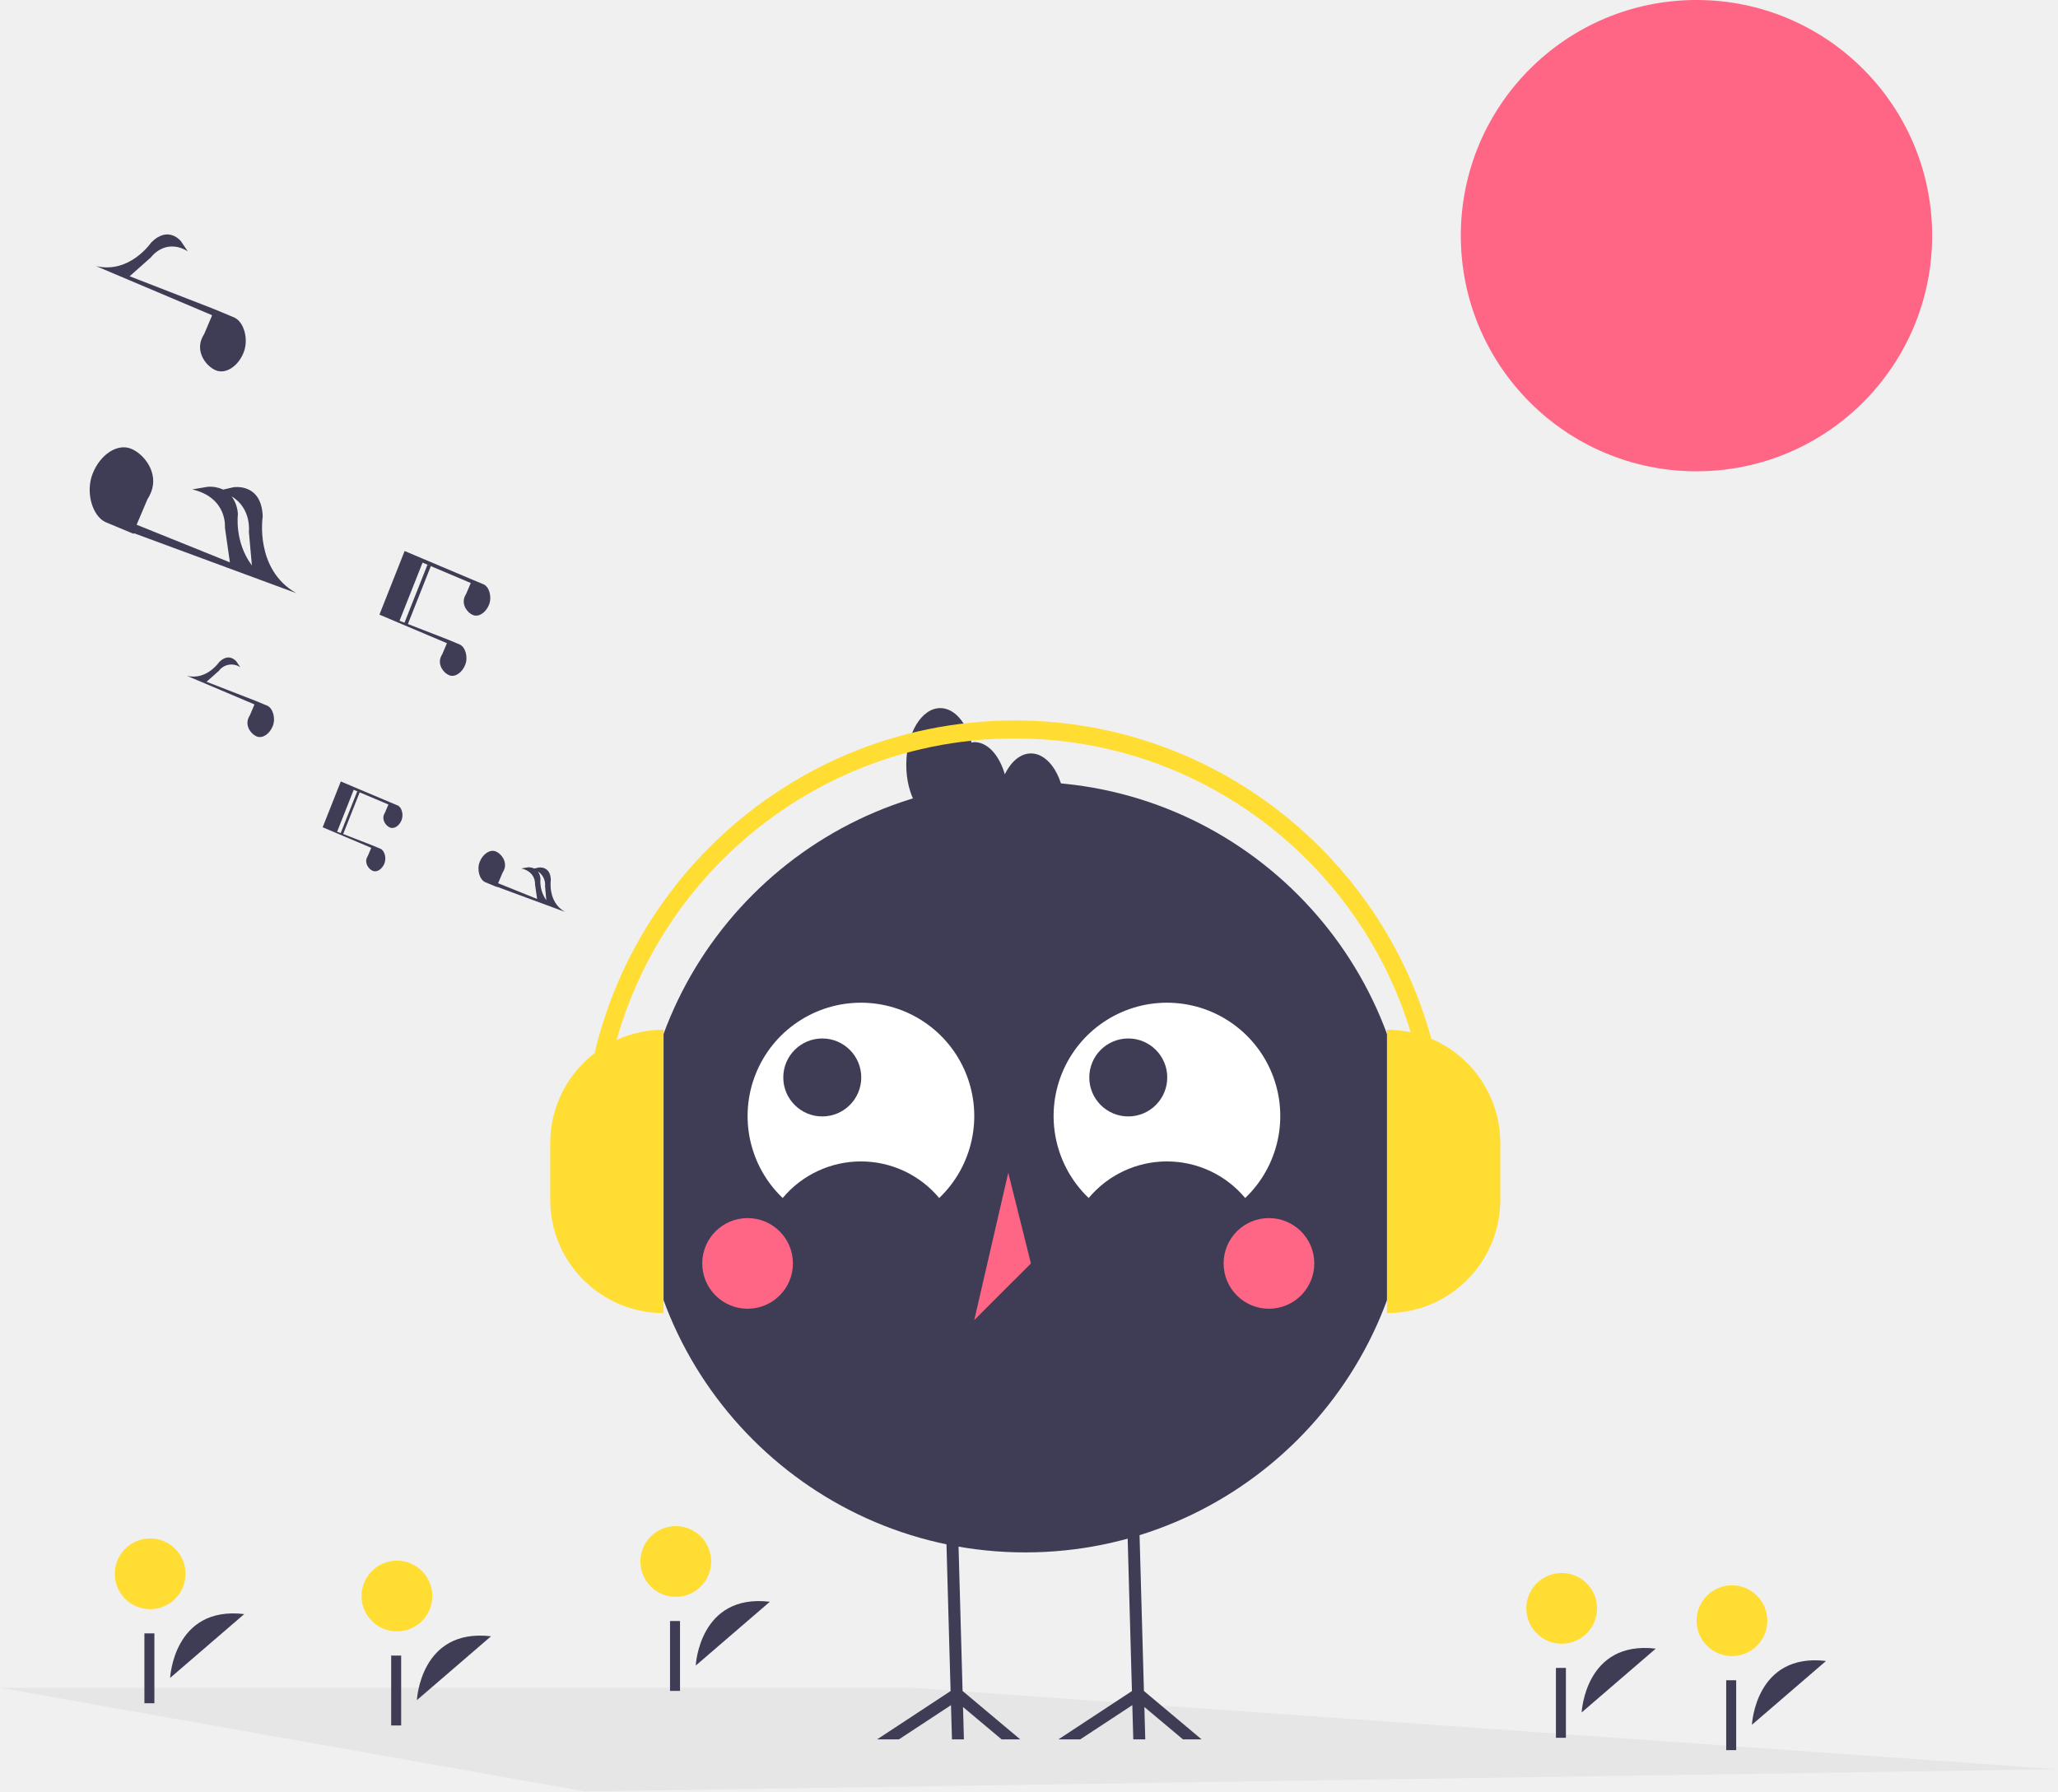
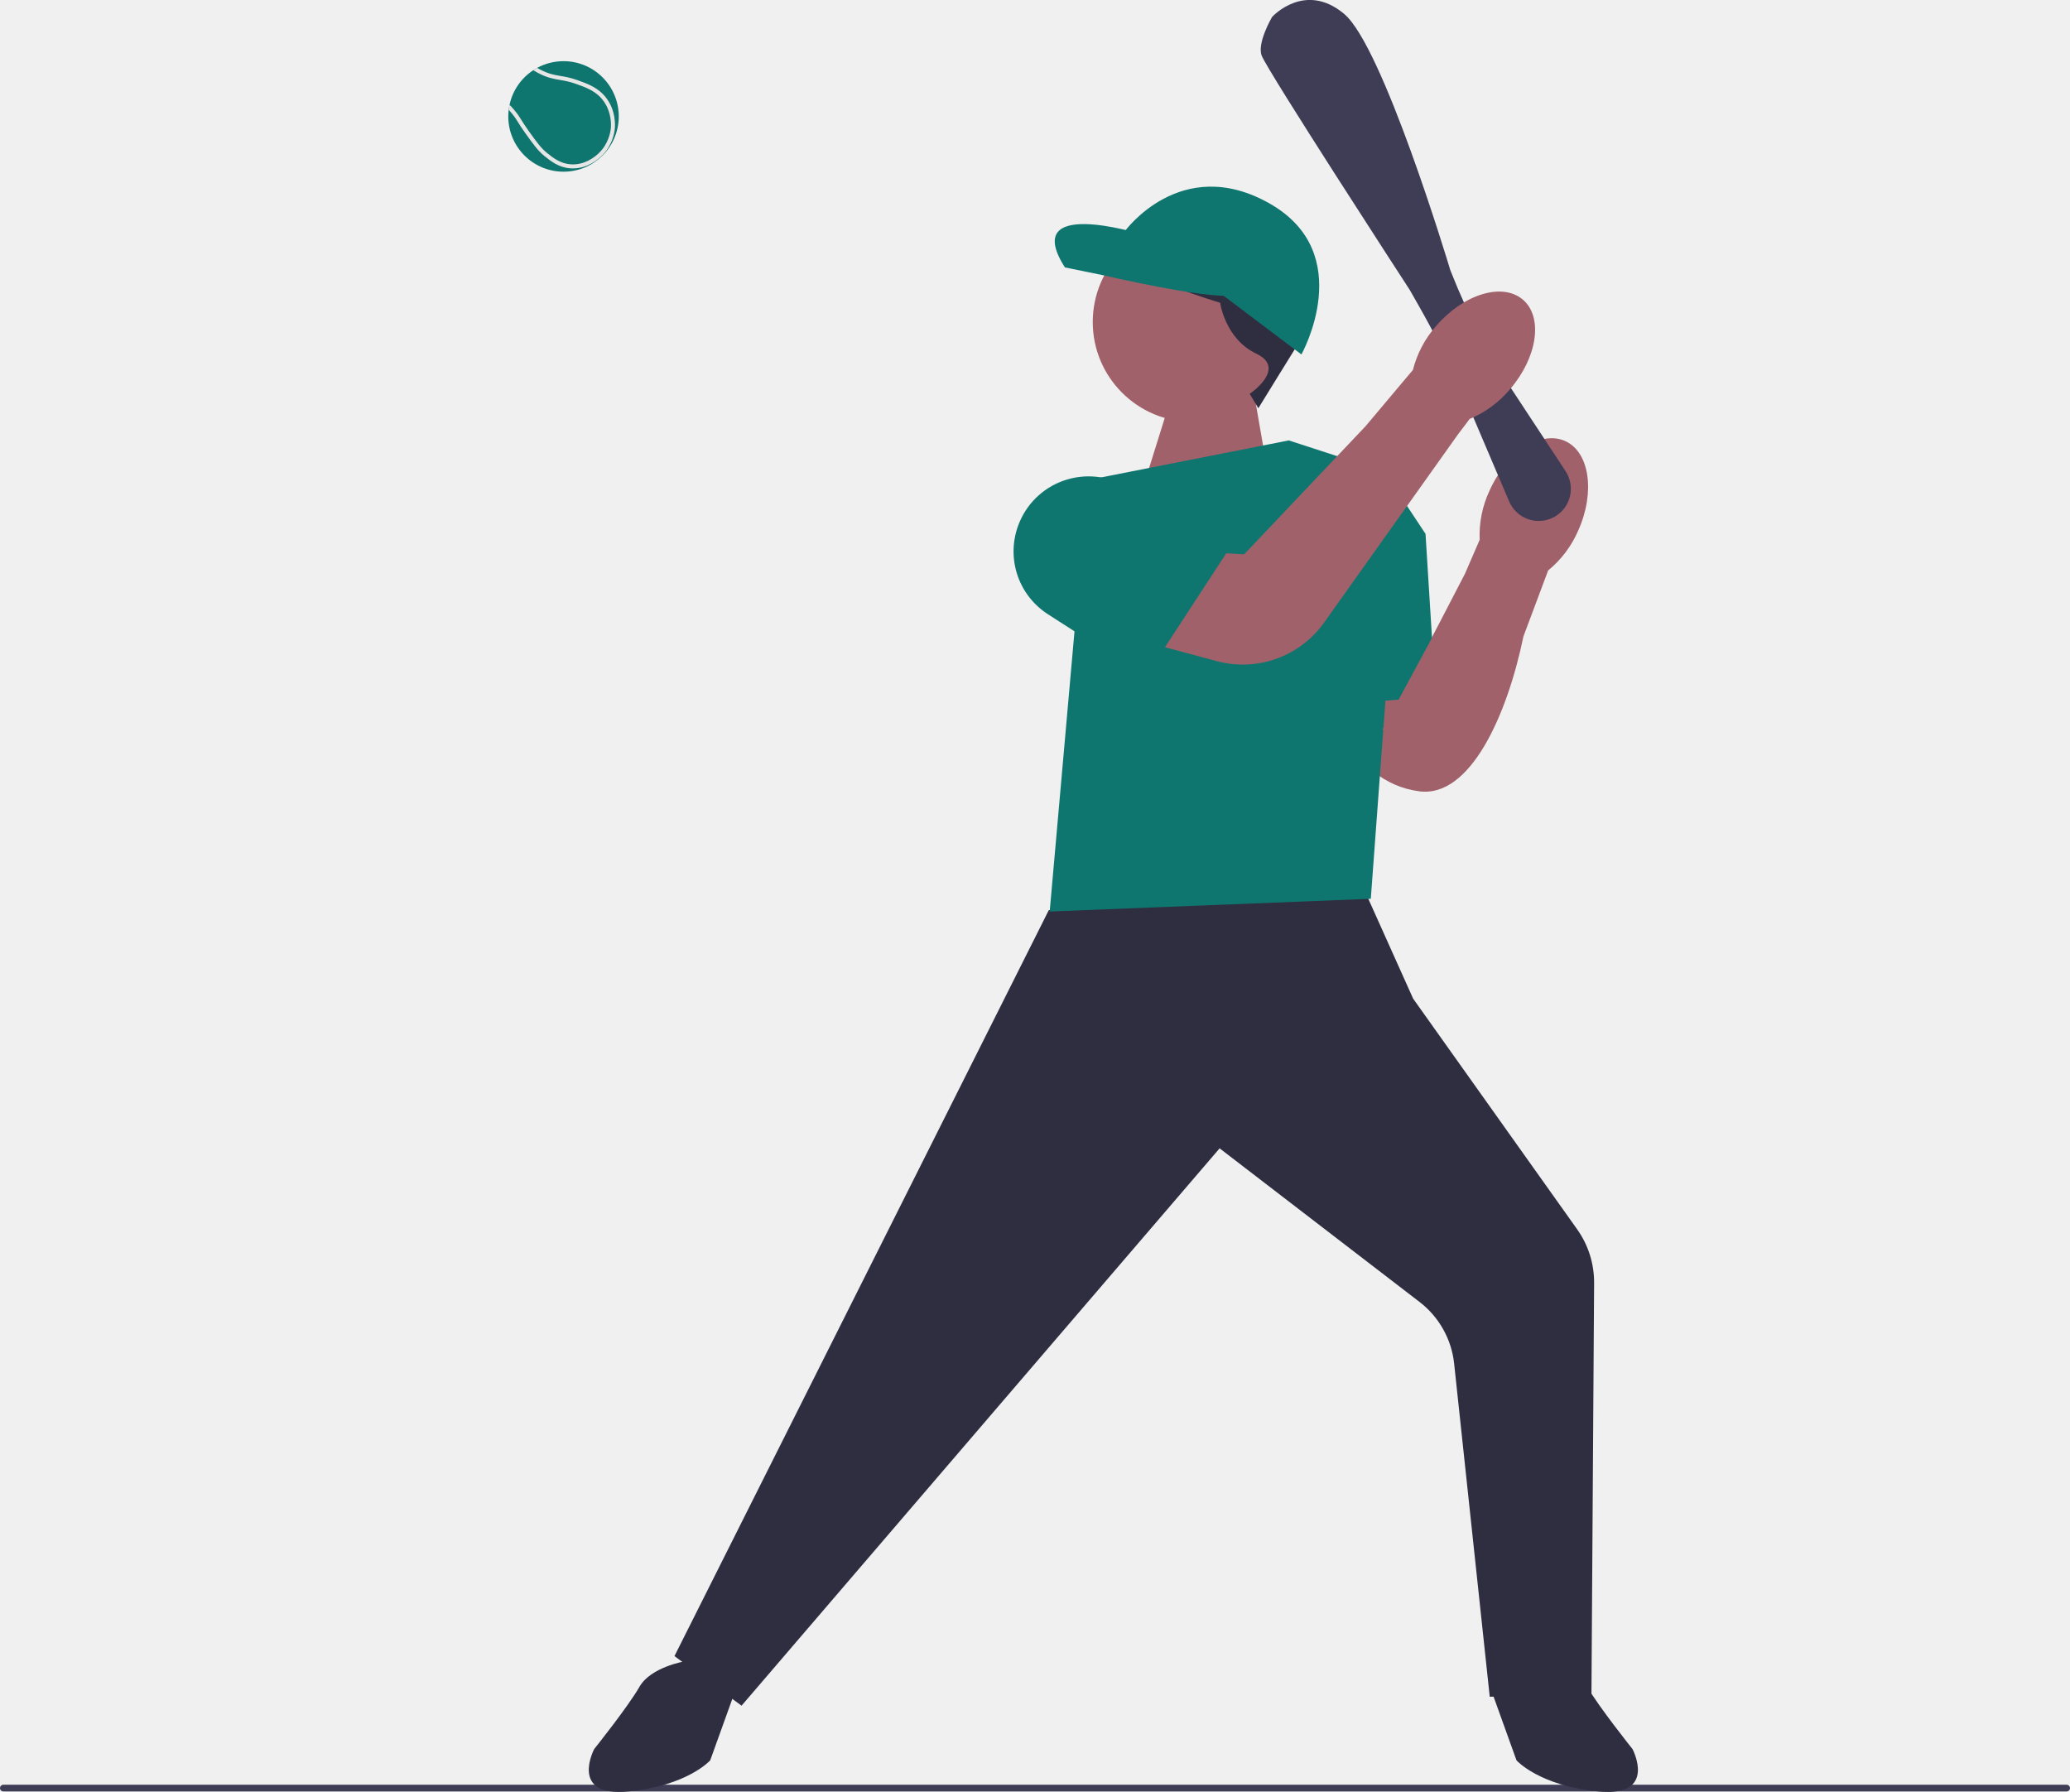
- <svg xmlns="http://www.w3.org/2000/svg" data-name="Layer 1" width="887.772" height="772.831" viewBox="0 0 887.772 772.831">
-   <polygon points="887.772 763.25 252.263 772.831 0 728.121 393.817 728.121 887.772 763.25" fill="#e6e6e6" />
-   <circle cx="731.822" cy="101.66" r="101.66" fill="#ff6584" />
-   <path d="M335.954,797.02s1.487-31.159,31.971-27.537" transform="translate(-156.1139 -63.58465)" fill="#3f3d56" />
-   <circle cx="171.227" cy="688.526" r="15.257" fill="#ffdd32" />
-   <rect x="168.744" y="714.218" width="4.307" height="30.147" fill="#3f3d56" />
-   <path d="M838.401,802.342s1.487-31.159,31.971-27.537" transform="translate(-156.1139 -63.58465)" fill="#3f3d56" />
-   <circle cx="673.673" cy="693.849" r="15.257" fill="#ffdd32" />
-   <rect x="671.191" y="719.541" width="4.307" height="30.147" fill="#3f3d56" />
-   <path d="M911.851,807.665s1.487-31.159,31.971-27.537" transform="translate(-156.1139 -63.58465)" fill="#3f3d56" />
-   <circle cx="747.124" cy="699.171" r="15.257" fill="#ffdd32" />
-   <rect x="744.642" y="724.863" width="4.307" height="30.147" fill="#3f3d56" />
-   <path d="M456.243,782.116s1.487-31.159,31.971-27.537" transform="translate(-156.1139 -63.58465)" fill="#3f3d56" />
-   <circle cx="291.516" cy="673.623" r="15.257" fill="#ffdd32" />
-   <rect x="289.033" y="699.315" width="4.307" height="30.147" fill="#3f3d56" />
-   <path d="M229.504,787.439s1.487-31.159,31.971-27.537" transform="translate(-156.1139 -63.58465)" fill="#3f3d56" />
-   <circle cx="64.776" cy="678.946" r="15.257" fill="#ffdd32" />
-   <rect x="62.294" y="704.638" width="4.307" height="30.147" fill="#3f3d56" />
-   <circle cx="442.277" cy="503.482" r="166.228" fill="#3f3d56" />
-   <path d="M493.74,580.41a43.988,43.988,0,0,1,67.519,0,48.891,48.891,0,1,0-67.519,0Z" transform="translate(-156.1139 -63.58465)" fill="#fff" />
-   <path d="M625.745,580.41a43.988,43.988,0,0,1,67.519,0,48.891,48.891,0,1,0-67.519,0Z" transform="translate(-156.1139 -63.58465)" fill="#fff" />
-   <circle cx="354.707" cy="464.814" r="16.818" fill="#3f3d56" />
-   <circle cx="486.707" cy="464.814" r="16.818" fill="#3f3d56" />
-   <circle cx="322.495" cy="545.039" r="19.556" fill="#ff6584" />
-   <circle cx="547.392" cy="545.039" r="19.556" fill="#ff6584" />
-   <polygon points="434.943 505.926 420.276 569.484 444.721 545.039 434.943 505.926" fill="#ff6584" />
-   <polygon points="510.307 750.38 493.655 736.404 494.043 750.38 488.871 750.38 488.458 735.602 465.975 750.38 456.563 750.38 488.29 729.526 487.061 685.737 486.143 652.666 491.302 652.524 492.233 685.737 493.461 729.487 518.348 750.38 510.307 750.38" fill="#3f3d56" />
-   <polygon points="432.076 750.38 415.424 736.404 415.812 750.38 410.654 750.38 410.24 735.602 387.757 750.38 378.345 750.38 410.059 729.526 408.831 685.737 407.913 652.666 413.084 652.524 414.015 685.737 415.23 729.487 440.118 750.38 432.076 750.38" fill="#3f3d56" />
-   <path d="M600.835,388.616c-4.561,0-8.585,3.543-11.275,8.985-2.371-8.183-7.353-13.874-13.17-13.874a8.847,8.847,0,0,0-1.174.197c-2.236-8.737-7.434-14.864-13.493-14.864-8.101,0-14.667,10.945-14.667,24.445s6.567,24.445,14.667,24.445a8.847,8.847,0,0,0,1.174-.197c2.236,8.737,7.434,14.864,13.493,14.864,4.561,0,8.585-3.543,11.275-8.985,2.371,8.183,7.353,13.874,13.17,13.874,8.101,0,14.667-10.945,14.667-24.445S608.936,388.616,600.835,388.616Z" transform="translate(-156.1139 -63.58465)" fill="#3f3d56" />
-   <path d="M393.474,507.833h0a48.891,48.891,0,0,1,48.891,48.891v24.445a48.891,48.891,0,0,1-48.891,48.891h0a0,0,0,0,1,0,0V507.833A0,0,0,0,1,393.474,507.833Z" transform="translate(679.7238 1074.308) rotate(180)" fill="#ffdd32" />
-   <path d="M598.303,444.248h0A48.891,48.891,0,0,1,647.194,493.139v24.445a48.891,48.891,0,0,1-48.891,48.891h0a0,0,0,0,1,0,0V444.248A0,0,0,0,1,598.303,444.248Z" fill="#ffdd32" />
-   <path d="M780.037,560.565H772.279c0-98.377-80.036-178.414-178.414-178.414-98.377,0-178.414,80.036-178.414,178.414H407.695c0-102.655,83.516-186.171,186.171-186.171C696.521,374.394,780.037,457.91,780.037,560.565Z" transform="translate(-156.1139 -63.58465)" fill="#ffdd32" />
-   <polygon points="131.69 367.997 131.69 367.997 131.69 367.997 131.69 367.997" fill="#3f3d56" />
-   <path d="M327.661,411.058l.001-.003-3.644-1.518-15.377-6.5-5.512-2.33-.423,1.068h0l-7.404,18.694L316.14,429.288l.109.099-1.404,3.311a5.862,5.862,0,0,0-.49.955c-.984,2.484.874,4.954,2.63,5.649s3.977-.754,4.961-3.237c.97-2.45.022-5.562-1.689-6.314l.002-.003-3.644-1.518-12.467-4.846,7.123-17.985-1.056-.418-7.126,17.992-1.542-.599,7.154-18.062.188.08,14.654,6.202.109.099-1.404,3.311a5.851,5.851,0,0,0-.49.955c-.984,2.484.874,4.954,2.63,5.649s3.977-.754,4.961-3.237C330.321,414.922,329.372,411.81,327.661,411.058Z" transform="translate(-156.1139 -63.58465)" fill="#3f3d56" />
-   <path d="M399.781,456.952c-7.564-4.325-6.05-13.815-6.05-13.815-.19-6.165-5.284-5.293-5.284-5.293l-1.854.423a5.629,5.629,0,0,0-2.757-.51l-2.82.475c6.421,1.509,5.894,6.881,5.894,6.881l.9,6.281-16.826-6.788,1.932-4.555a8.129,8.129,0,0,0,.68-1.327c1.366-3.449-1.214-6.881-3.653-7.846-2.439-.966-5.524,1.047-6.89,4.496-1.347,3.402-.03,7.725,2.346,8.769l-.002.004,5.062,2.108.038-.119Zm-8.544-11.036.54,6.012a13.867,13.867,0,0,1-2.526-9.207,5.823,5.823,0,0,0-1.127-3.225A6.831,6.831,0,0,1,391.237,445.916Z" transform="translate(-156.1139 -63.58465)" fill="#3f3d56" />
-   <path d="M271.433,368.041l.002-.004-5.062-2.108-21.154-8.223,5.339-4.75a6.744,6.744,0,0,1,9.217-1.51l-1.657-2.462s-3.115-4.124-7.475.239c0,0-5.395,7.953-13.869,5.926l28.94,12.249.152.138-1.95,4.598a8.124,8.124,0,0,0-.68,1.327c-1.366,3.449,1.214,6.88,3.653,7.846s5.524-1.047,6.89-4.496C275.127,373.407,273.81,369.085,271.433,368.041Z" transform="translate(-156.1139 -63.58465)" fill="#3f3d56" />
-   <path d="M348.88,341.126l-1.95,4.598a8.132,8.132,0,0,0-.68,1.327c-1.366,3.449,1.214,6.88,3.653,7.846s5.524-1.047,6.89-4.496c1.348-3.402.031-7.725-2.346-8.769l.002-.004-5.062-2.108-17.315-6.731,9.893-24.98-1.466-.581-9.897,24.989-2.141-.832,9.936-25.087.262.111,20.353,8.614.152.138L357.213,319.76a8.137,8.137,0,0,0-.68,1.327c-1.366,3.449,1.214,6.881,3.653,7.847s5.524-1.047,6.89-4.497c1.348-3.402.031-7.725-2.346-8.769l.002-.004-5.062-2.108L338.985,304.812h0l-.001-0-.671-.284-7.655-3.236-10.871,27.447,28.94,12.249Zm-18.809-38.351Z" transform="translate(-156.1139 -63.58465)" fill="#3f3d56" />
-   <path d="M257.167,200.556l.004-.007-8.713-3.629-36.416-14.156,9.191-8.177s6.114-8.483,15.866-2.599l-2.852-4.239s-5.362-7.099-12.868.412c0,0-9.287,13.691-23.874,10.201l49.819,21.086.262.237-3.357,7.916a14.005,14.005,0,0,0-1.171,2.285c-2.352,5.938,2.09,11.844,6.289,13.507s9.509-1.803,11.861-7.74C263.526,209.795,261.259,202.354,257.167,200.556Z" transform="translate(-156.1139 -63.58465)" fill="#3f3d56" />
-   <path d="M283.907,319.47c-18.085-10.34-14.466-33.03-14.466-33.03-.455-14.741-12.634-12.654-12.634-12.654l-4.432,1.011a13.458,13.458,0,0,0-6.591-1.219l-6.742,1.135c15.353,3.607,14.092,16.451,14.092,16.451l2.151,15.017-40.229-16.229,4.619-10.891a19.451,19.451,0,0,0,1.627-3.173c3.266-8.247-2.903-16.451-8.735-18.76s-13.207,2.504-16.474,10.751c-3.222,8.135-.073,18.469,5.61,20.966l-.005.01,12.102,5.04.09-.285Zm-20.429-26.386,1.295,14.424c-7.596-10.083-6.043-22.062-6.043-22.062a13.925,13.925,0,0,0-2.694-7.711C264.761,282.956,263.478,293.084,263.478,293.084Z" transform="translate(-156.1139 -63.58465)" fill="#3f3d56" />
+ <svg xmlns="http://www.w3.org/2000/svg" width="731.67" height="633.32" viewBox="0 0 731.67 633.32">
+   <path d="m0,631.95c0,.66.53,1.19,1.19,1.19h729.29c.66,0,1.19-.53,1.19-1.19s-.53-1.19-1.19-1.19H1.19c-.66,0-1.19.53-1.19,1.19Z" fill="#3f3d56" />
+   <polygon points="443.53 140.65 447.53 163.65 404.53 170.65 414.53 138.65 443.53 140.65" fill="#a0616a" />
+   <path d="m553.2,155.86c8.66,3.88,10.74,18.07,4.63,31.68-2.36,5.47-6.01,10.3-10.62,14.08l-8.73,23.3c-5.73,27.78-18.76,57.03-36.72,54.76-25.41-3.21-33.42-34.09-33.42-34.09l34.2-13.38,15.27-29.43,5.2-12.01c-.25-5.96.93-11.89,3.45-17.29,6.1-13.62,18.07-21.5,26.74-17.62h0Z" fill="#a0616a" />
+   <path d="m262.11,602.83l-23.71-17.53.19-.38,132.11-263.23.25-.04,106.38-18.06,22.16,49.35,57.94,81.47c3.99,5.61,6.08,12.22,6.03,19.11l-.94,145.12-35.95,1.03-.05-.46-12.54-117.33c-.91-8.55-5.35-16.46-12.17-21.7l-70.72-54.33-168.99,196.99h0Z" fill="#2f2e41" />
+   <path d="m242.03,587.15s-12,2-16,9-16,22-16,22c0,0-9,17,12,15s29-11,29-11l9-25-18-10h0Z" fill="#2f2e41" />
+   <path d="m545.03,587.15s12,2,16,9,16,22,16,22c0,0,9,17-12,15s-29-11-29-11l-9-25,18-10Z" fill="#2f2e41" />
+   <polygon points="384.53 169.65 455.53 155.65 495.53 168.65 484.53 317.65 371.03 322.15 384.53 169.65" fill="#0e766e" />
+   <polygon points="488.41 165.32 503.87 188.68 507.46 246.27 461.53 249.76 462.77 175.14 488.41 165.32" fill="#0e766e" />
+   <polygon points="530.91 221.37 512.33 213.99 488.7 257.76 510.28 268.52 530.91 221.37" fill="#a0616a" />
+   <path d="m543.87,184.12c-1.29,0-2.58-.22-3.82-.66-2.98-1.06-5.39-3.34-6.63-6.25l-14.1-33.12c-5.31-12.48-11.41-24.77-18.13-36.54l-2.94-5.16c-2.03-3.12-50-76.94-52.28-82.71-1.72-4.35,3.42-13.26,3.64-13.64l.06-.08c.11-.13,11.62-12.67,25.47-1.02,13.6,11.43,36.48,87.19,37.45,90.41l.62,1.56c5.64,14.26,12.78,27.99,21.21,40.8l18.95,28.8c1.76,2.68,2.31,6,1.51,9.1-.8,3.1-2.89,5.73-5.74,7.22-1.64.86-3.45,1.29-5.27,1.29h0Z" fill="#3f3d56" />
+   <path d="m417.43,194.66l22.33,1.25,42.89-45.25,16.76-19.92c1.47-5.78,4.3-11.12,8.25-15.58,9.75-11.3,23.47-15.43,30.66-9.23,7.19,6.2,5.12,20.38-4.63,31.68-3.83,4.57-8.71,8.15-14.21,10.45l-4.13,5.45-47.34,66.54c-8.54,12.01-23.64,17.44-37.88,13.62l-28.97-7.77,16.27-31.25Z" fill="#a0616a" />
+   <path d="m404.9,239.25l-34.45-22.13c-10.95-7.03-15.16-20.81-10.01-32.76,3.13-7.26,9.27-12.7,16.85-14.92,7.57-2.23,15.69-.98,22.25,3.44l33.83,22.77-28.47,43.6Z" fill="#0e766e" />
+   <g>
+     <circle cx="421.55" cy="113.81" r="35.3" fill="#a0616a" />
+     <path d="m444.77,144.28l-3.05-5.08s13.35-9,2.32-14.22c-11.03-5.22-12.77-17.99-12.77-17.99,0,0-32.22-9.28-30.48-16.25,1.74-6.97-3.19-11.9,4.93-14.8,8.13-2.9,44.4,0,48.47,8.41,4.06,8.42,8.13,31.63,6.1,34.83s-15.52,25.11-15.52,25.11Z" fill="#2f2e41" />
+     <path d="m435.62,104.37l-32.8-21.76s-42.37-13.05-26.41,11.9l13.5,2.76s36.71,8.56,45.71,7.1h0Z" fill="#0e766e" />
+     <path d="m425.75,99.44l34.25,25.83s20.02-35.7-11.33-53.4c-31.35-17.7-51.22,10.02-51.22,10.02l8.27,8.85s20.03,8.7,20.03,8.7Z" fill="#0e766e" />
+   </g>
+   <path d="m179.66,41.15c0,10.78,8.74,19.53,19.53,19.53,5.28,0,10.07-2.1,13.58-5.51,3.67-3.55,5.94-8.52,5.94-14.02,0-10.78-8.74-19.53-19.52-19.53-3.38,0-6.55.86-9.32,2.36-.47.26-.93.54-1.38.84-4.22,2.76-7.29,7.11-8.38,12.2-.14.58-.24,1.17-.3,1.77-.1.77-.15,1.56-.15,2.36Z" fill="#0e766e" />
+   <path d="m179.81,38.79c.31.34.63.71.98,1.13,1.18,1.42,1.65,2.19,2.31,3.26.57.93,1.29,2.09,2.7,4.05,2.91,4.04,4.37,6.07,6.64,7.91,2.24,1.81,5.03,4.07,9.22,4.36.29.02.58.02.86.02,5.07,0,8.77-3.05,10.18-4.42,3.69-3.6,4.46-7.97,4.62-9.68.13-1.38.31-6.22-2.86-10.57-2.8-3.84-6.67-5.21-10.42-6.55-2.45-.87-4.31-1.18-5.96-1.46-2.26-.38-4.2-.71-7.17-2.27-.41-.22-.75-.41-1.04-.59-.47.26-.93.54-1.38.84.07.04.15.09.23.14.39.23.87.51,1.53.86,3.17,1.67,5.32,2.04,7.59,2.42,1.67.28,3.4.57,5.73,1.4,3.7,1.32,7.2,2.56,9.74,6.05,2.88,3.95,2.71,8.34,2.6,9.59-.15,1.56-.85,5.53-4.2,8.8-1.35,1.31-5.01,4.34-9.95,4-3.75-.26-6.34-2.36-8.43-4.04-2.12-1.72-3.54-3.7-6.37-7.63-1.39-1.93-2.09-3.07-2.65-3.98-.66-1.07-1.18-1.92-2.42-3.41-.67-.81-1.26-1.46-1.78-2-.14.58-.24,1.17-.3,1.77,0,0,0,0,0,0Z" fill="#e6e6e6" />
</svg>
